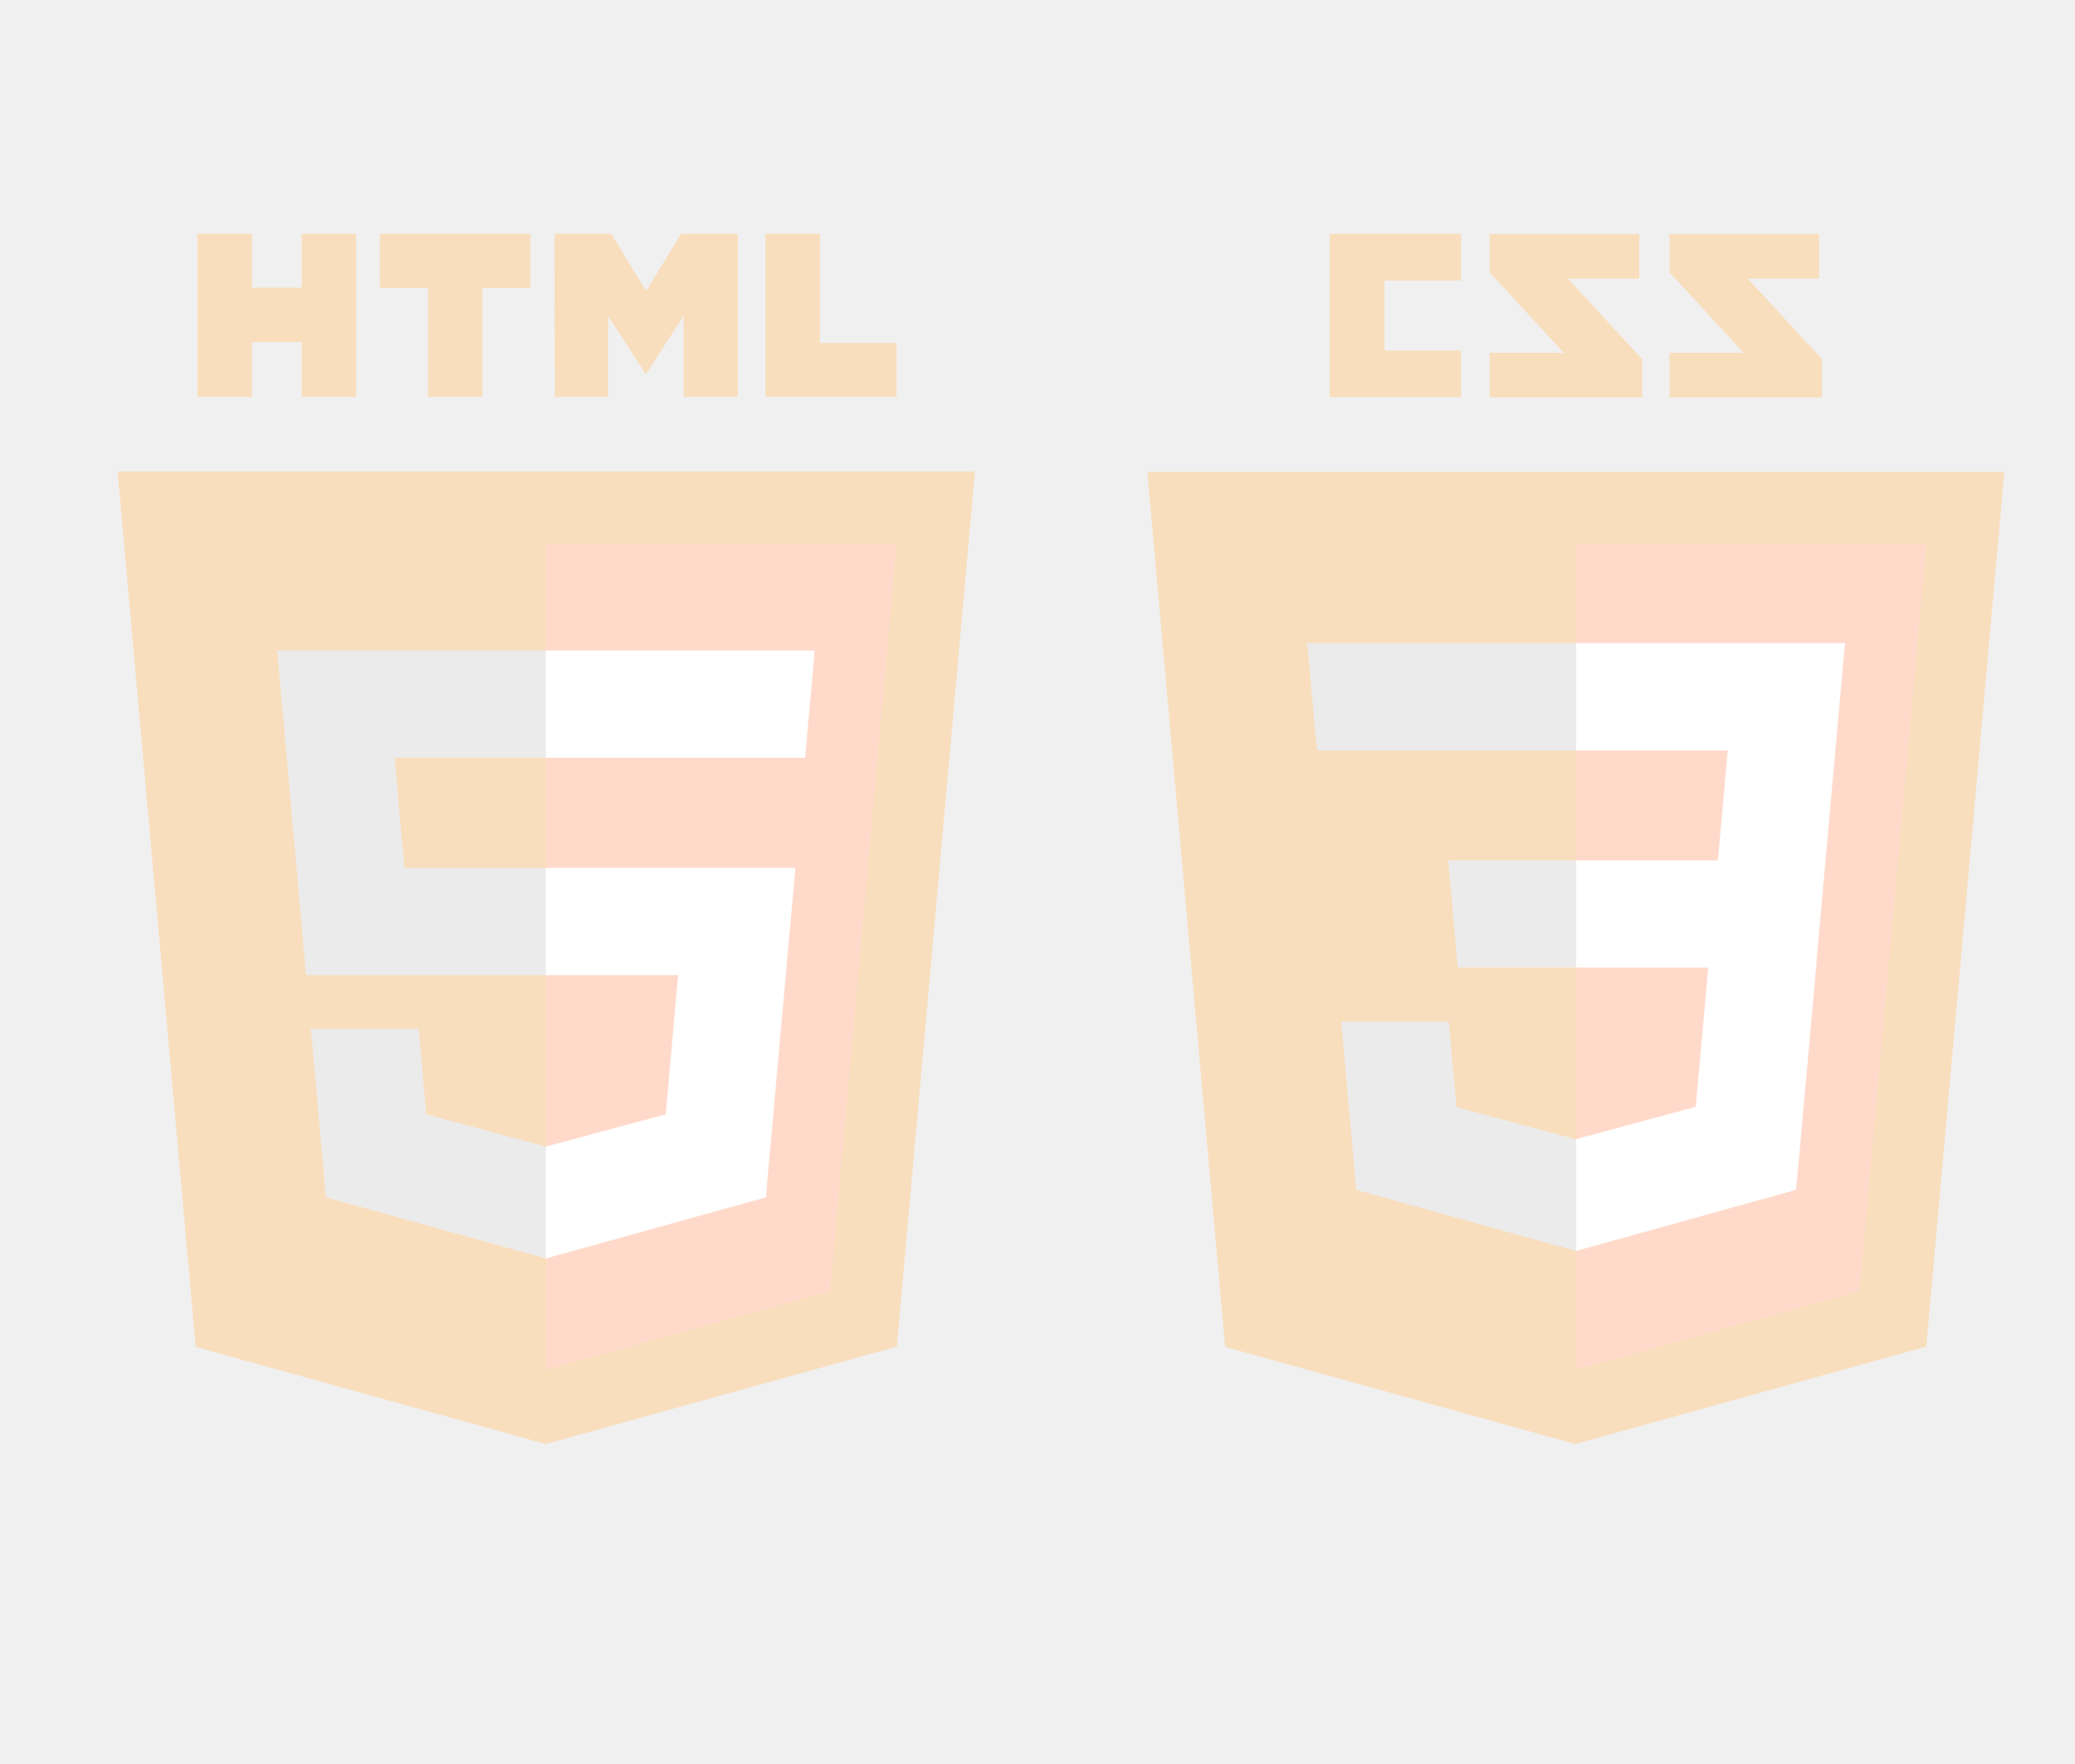
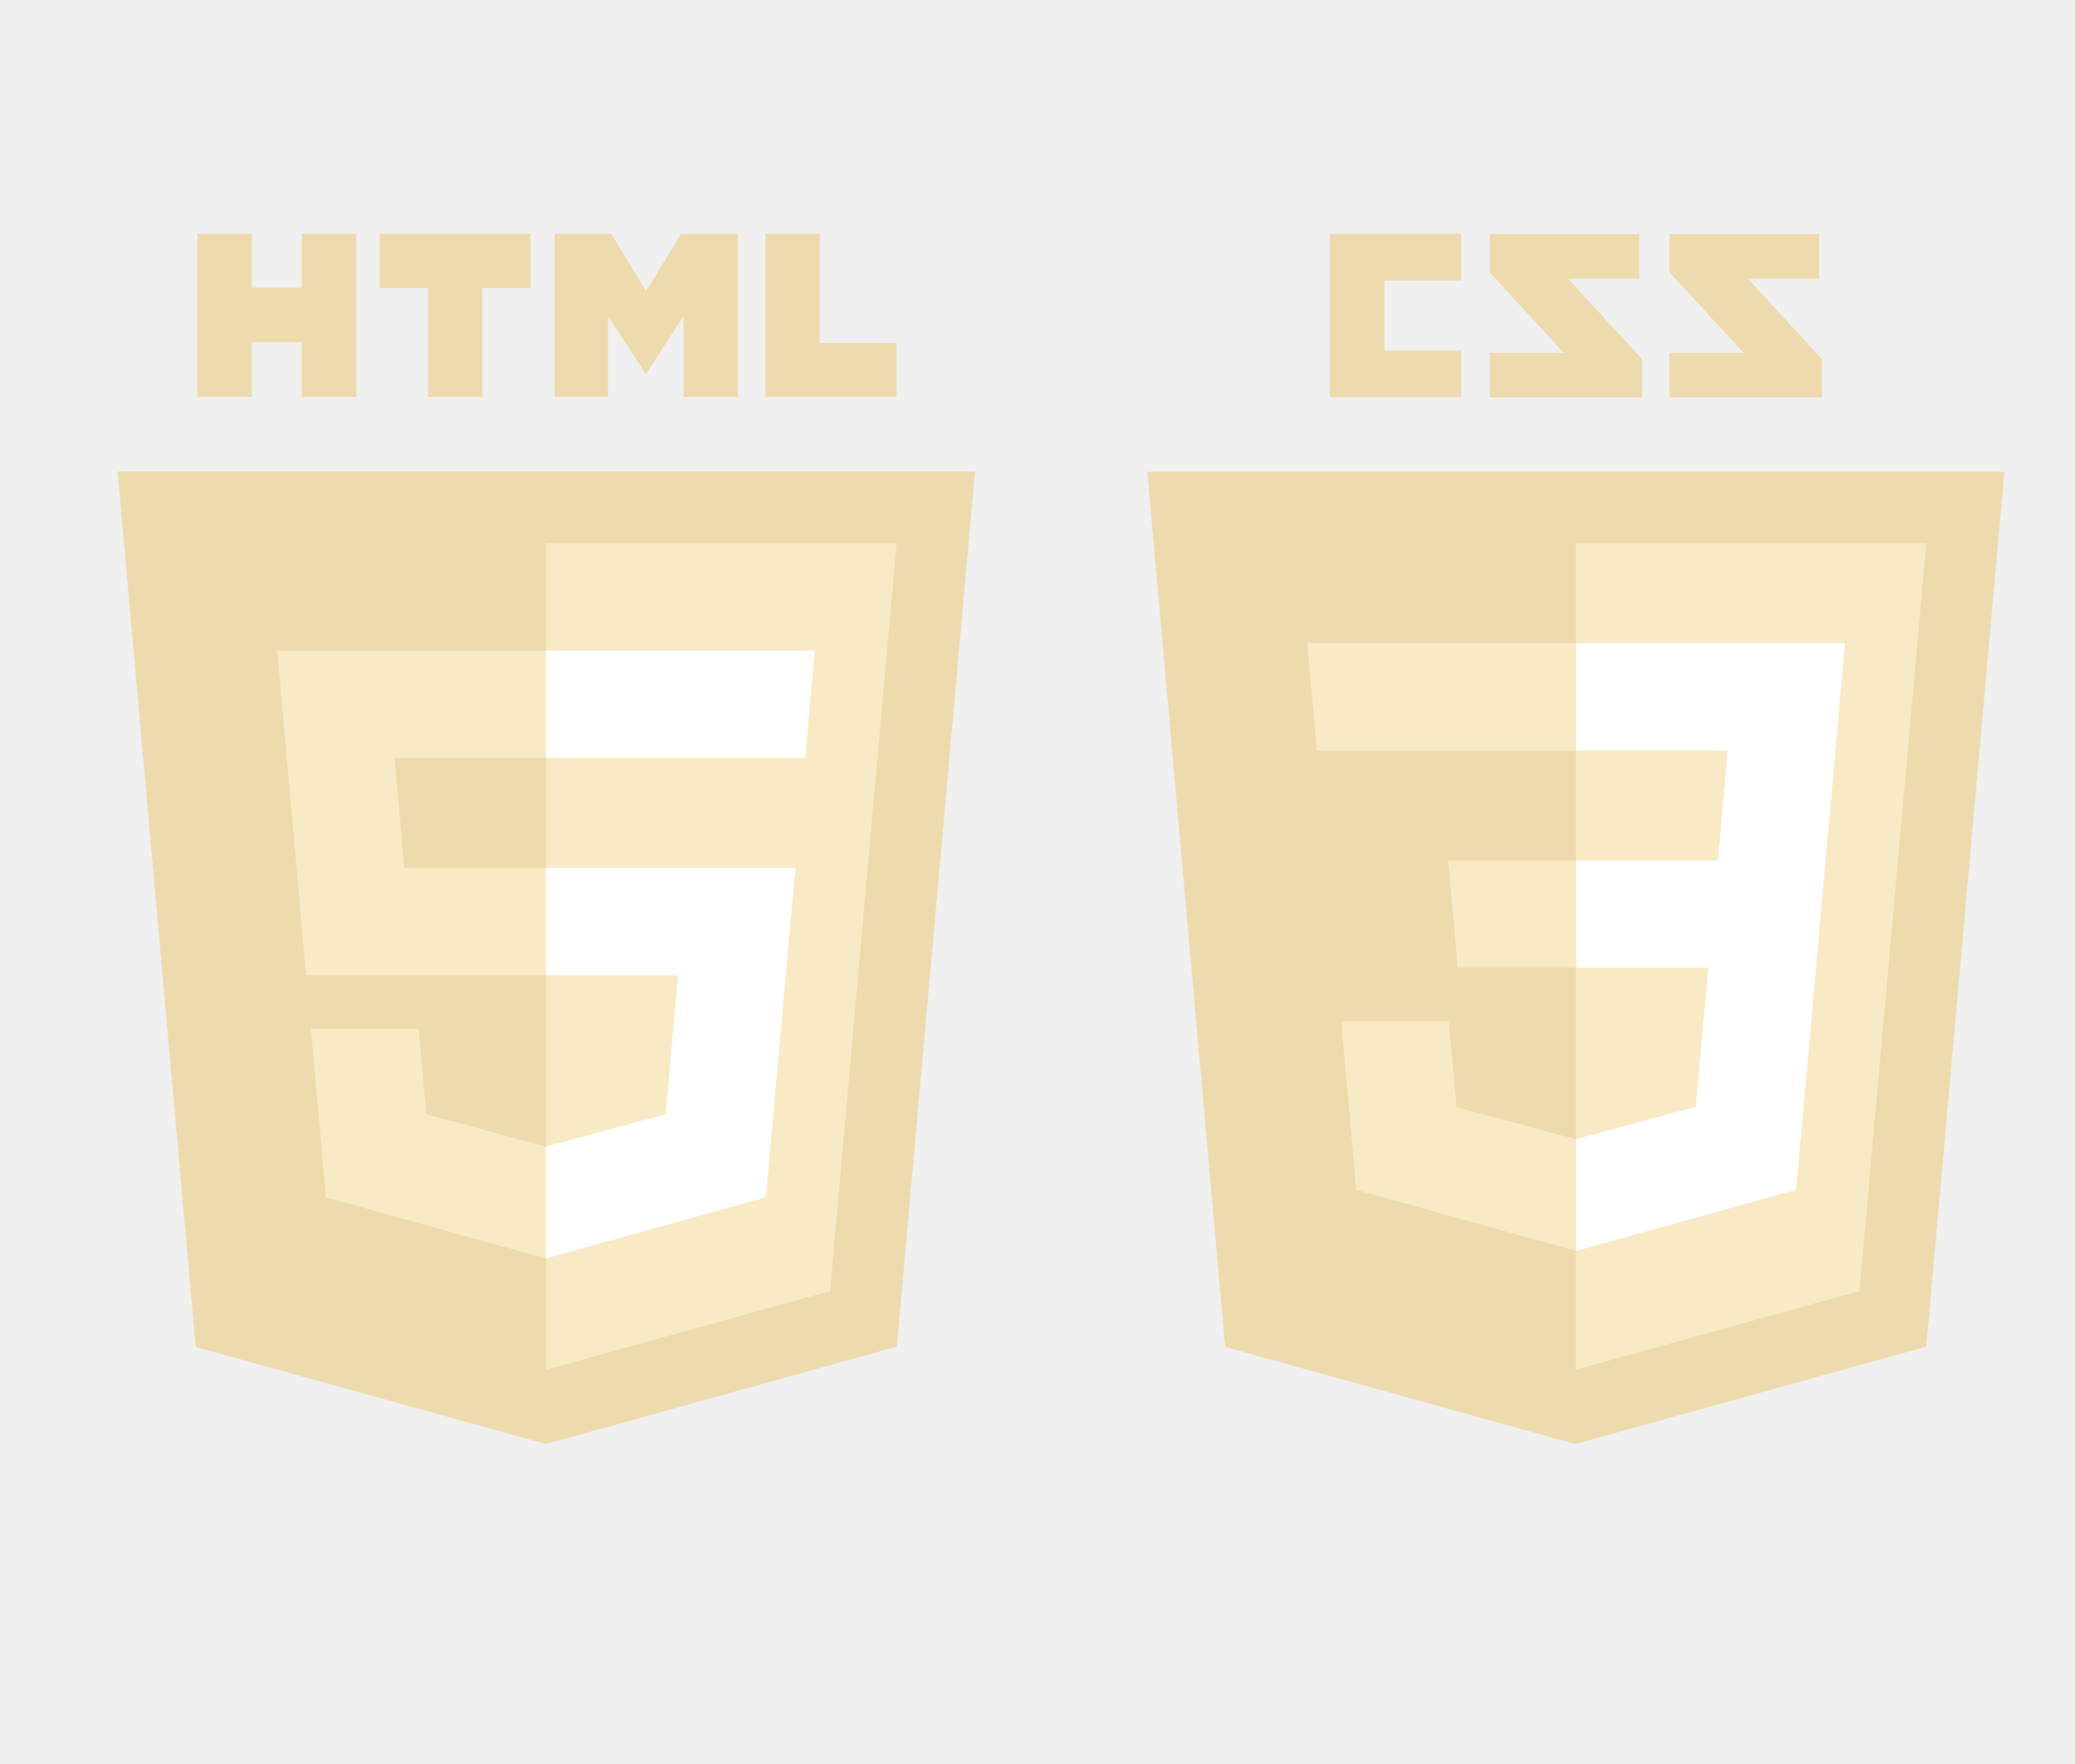
<svg xmlns="http://www.w3.org/2000/svg" version="1.1" id="Layer_1" x="0px" y="0px" viewBox="400 -256 720 612" enable-background="new 400 -256 720 612" xml:space="preserve">
  <g>
-     <polygon fill="#f9debe" points="467.9,211.3 440.8,-92.4 738.3,-92.4 711.2,211.2 589.4,245  " />
-     <polygon fill="#ffdacb" points="589.5,219.2 688,191.9 711.1,-67.5 589.5,-67.5  " />
-     <polygon fill="#EBEBEB" points="589.5,45.1 540.3,45.1 536.9,6.9 589.5,6.9 589.5,-30.3 589.4,-30.3 496.2,-30.3 497.1,-20.3    506.2,82.3 589.5,82.3  " />
-     <polygon fill="#EBEBEB" points="589.5,141.8 589.4,141.8 547.9,130.6 545.3,100.9 525.1,100.9 507.9,100.9 513.1,159.4    589.4,180.6 589.5,180.5  " />
-     <path fill="#f9debe" d="M468.5-174.9h18.9v18.7h17.3v-18.7h18.9v56.6h-18.9v-19h-17.3v19h-18.9V-174.9L468.5-174.9z" />
-     <path fill="#f9debe" d="M548.5-156.1h-16.7v-18.8h52.3v18.8h-16.7v37.8h-18.9L548.5-156.1L548.5-156.1z" />
-     <path fill="#f9debe" d="M592.4-174.9h19.7l12.1,19.9l12.1-19.9h19.7v56.6h-18.8v-28.1l-13,20.1H624l-13-20.1v28.1h-18.5   L592.4-174.9L592.4-174.9z" />
-     <path fill="#f9debe" d="M665.6-174.9h18.9v37.9h26.6v18.7h-45.5L665.6-174.9L665.6-174.9z" />
+     <polygon fill="#eedbad" points="467.9,211.3 440.8,-92.4 738.3,-92.4 711.2,211.2 589.4,245  " />
+     <polygon fill="#f9eac6" points="589.5,219.2 688,191.9 711.1,-67.5 589.5,-67.5  " />
+     <polygon fill="#f9eac6" points="589.5,45.1 540.3,45.1 536.9,6.9 589.5,6.9 589.5,-30.3 589.4,-30.3 496.2,-30.3 497.1,-20.3    506.2,82.3 589.5,82.3  " />
+     <polygon fill="#f9eac6" points="589.5,141.8 589.4,141.8 547.9,130.6 545.3,100.9 525.1,100.9 507.9,100.9 513.1,159.4    589.4,180.6 589.5,180.5  " />
+     <path fill="#eedbad" d="M468.5-174.9h18.9v18.7h17.3v-18.7h18.9v56.6h-18.9v-19h-17.3v19h-18.9V-174.9L468.5-174.9z" />
+     <path fill="#eedbad" d="M548.5-156.1h-16.7v-18.8h52.3v18.8h-16.7v37.8h-18.9L548.5-156.1L548.5-156.1z" />
+     <path fill="#eedbad" d="M592.4-174.9h19.7l12.1,19.9l12.1-19.9h19.7v56.6h-18.8v-28.1l-13,20.1H624l-13-20.1v28.1h-18.5   L592.4-174.9L592.4-174.9z" />
+     <path fill="#eedbad" d="M665.6-174.9h18.9v37.9h26.6v18.7h-45.5L665.6-174.9L665.6-174.9z" />
    <polygon fill="#FFFFFF" points="589.4,45.1 589.4,82.3 635.3,82.3 631,130.6 589.4,141.8 589.4,180.6 665.8,159.4 666.3,153.1    675.1,55.1 676,45.1 665.9,45.1  " />
    <polygon fill="#FFFFFF" points="589.4,-30.3 589.4,-7.2 589.4,6.9 589.4,6.9 679.2,6.9 679.2,6.9 679.4,6.9 680.1,-1.4    681.8,-20.3 682.7,-30.3  " />
  </g>
  <g>
-     <path fill="#f9debe" d="M1031.2-159.3h-24.7l25.7,27.9v13.3h-52.9v-15.5h25.7l-25.7-27.9v-13.3h51.9V-159.3L1031.2-159.3z    M968.8-159.3h-24.7l25.7,27.9v13.3h-52.9v-15.5h25.7l-25.7-27.9v-13.3h51.9L968.8-159.3L968.8-159.3z M907-158.7h-26.6v24.3H907   v16.2h-45.6v-56.7H907V-158.7z" />
+     <path fill="#eedbad" d="M1031.2-159.3h-24.7l25.7,27.9v13.3h-52.9v-15.5h25.7l-25.7-27.9v-13.3h51.9V-159.3L1031.2-159.3z    M968.8-159.3h-24.7l25.7,27.9v13.3h-52.9v-15.5h25.7l-25.7-27.9v-13.3h51.9L968.8-159.3L968.8-159.3z M907-158.7h-26.6v24.3H907   v16.2h-45.6v-56.7H907V-158.7z" />
  </g>
-   <polygon fill="#f9debe" points="825.1,211.3 798.1,-92.3 1095.5,-92.3 1068.4,211.2 946.6,245 " />
-   <polygon fill="#ffdacb" points="946.8,219.2 1045.2,191.9 1068.4,-67.5 946.8,-67.5 " />
+   <polygon fill="#eedbad" points="825.1,211.3 798.1,-92.3 1095.5,-92.3 1068.4,211.2 946.6,245 " />
+   <polygon fill="#f9eac6" points="946.8,219.2 1045.2,191.9 1068.4,-67.5 946.8,-67.5 " />
  <g>
    <polygon fill="#FFFFFF" points="946.8,42.5 996.1,42.5 999.5,4.4 946.8,4.4 946.8,-32.9 946.9,-32.9 1040.2,-32.9 1039.3,-22.9    1030.1,79.7 946.8,79.7  " />
-     <polygon fill="#EBEBEB" points="947,139.2 946.9,139.3 905.4,128.1 902.7,98.4 882.6,98.4 865.4,98.4 870.6,156.8 946.8,178    947,177.9  " />
+     <polygon fill="#f9eac6" points="947,139.2 946.9,139.3 905.4,128.1 902.7,98.4 882.6,98.4 865.4,98.4 870.6,156.8 946.8,178    947,177.9  " />
    <polygon fill="#FFFFFF" points="992.9,78.2 988.4,128 946.9,139.2 946.9,178 1023.2,156.8 1023.8,150.5 1030.3,78.2  " />
-     <polygon fill="#EBEBEB" points="946.9,-32.9 946.9,-9.7 946.9,4.3 946.9,4.4 857.1,4.4 857.1,4.4 857,4.4 856.2,-4 854.5,-22.9    853.6,-32.9  " />
-     <polygon fill="#EBEBEB" points="946.8,42.5 946.8,65.6 946.8,79.6 946.8,79.7 906,79.7 906,79.7 905.8,79.7 905.1,71.4 903.4,52.5    902.5,42.5  " />
+     <polygon fill="#f9eac6" points="946.9,-32.9 946.9,-9.7 946.9,4.3 946.9,4.4 857.1,4.4 857.1,4.4 857,4.4 856.2,-4 854.5,-22.9    853.6,-32.9  " />
+     <polygon fill="#f9eac6" points="946.8,42.5 946.8,65.6 946.8,79.6 946.8,79.7 906,79.7 906,79.7 905.8,79.7 905.1,71.4 903.4,52.5    902.5,42.5  " />
  </g>
</svg>
